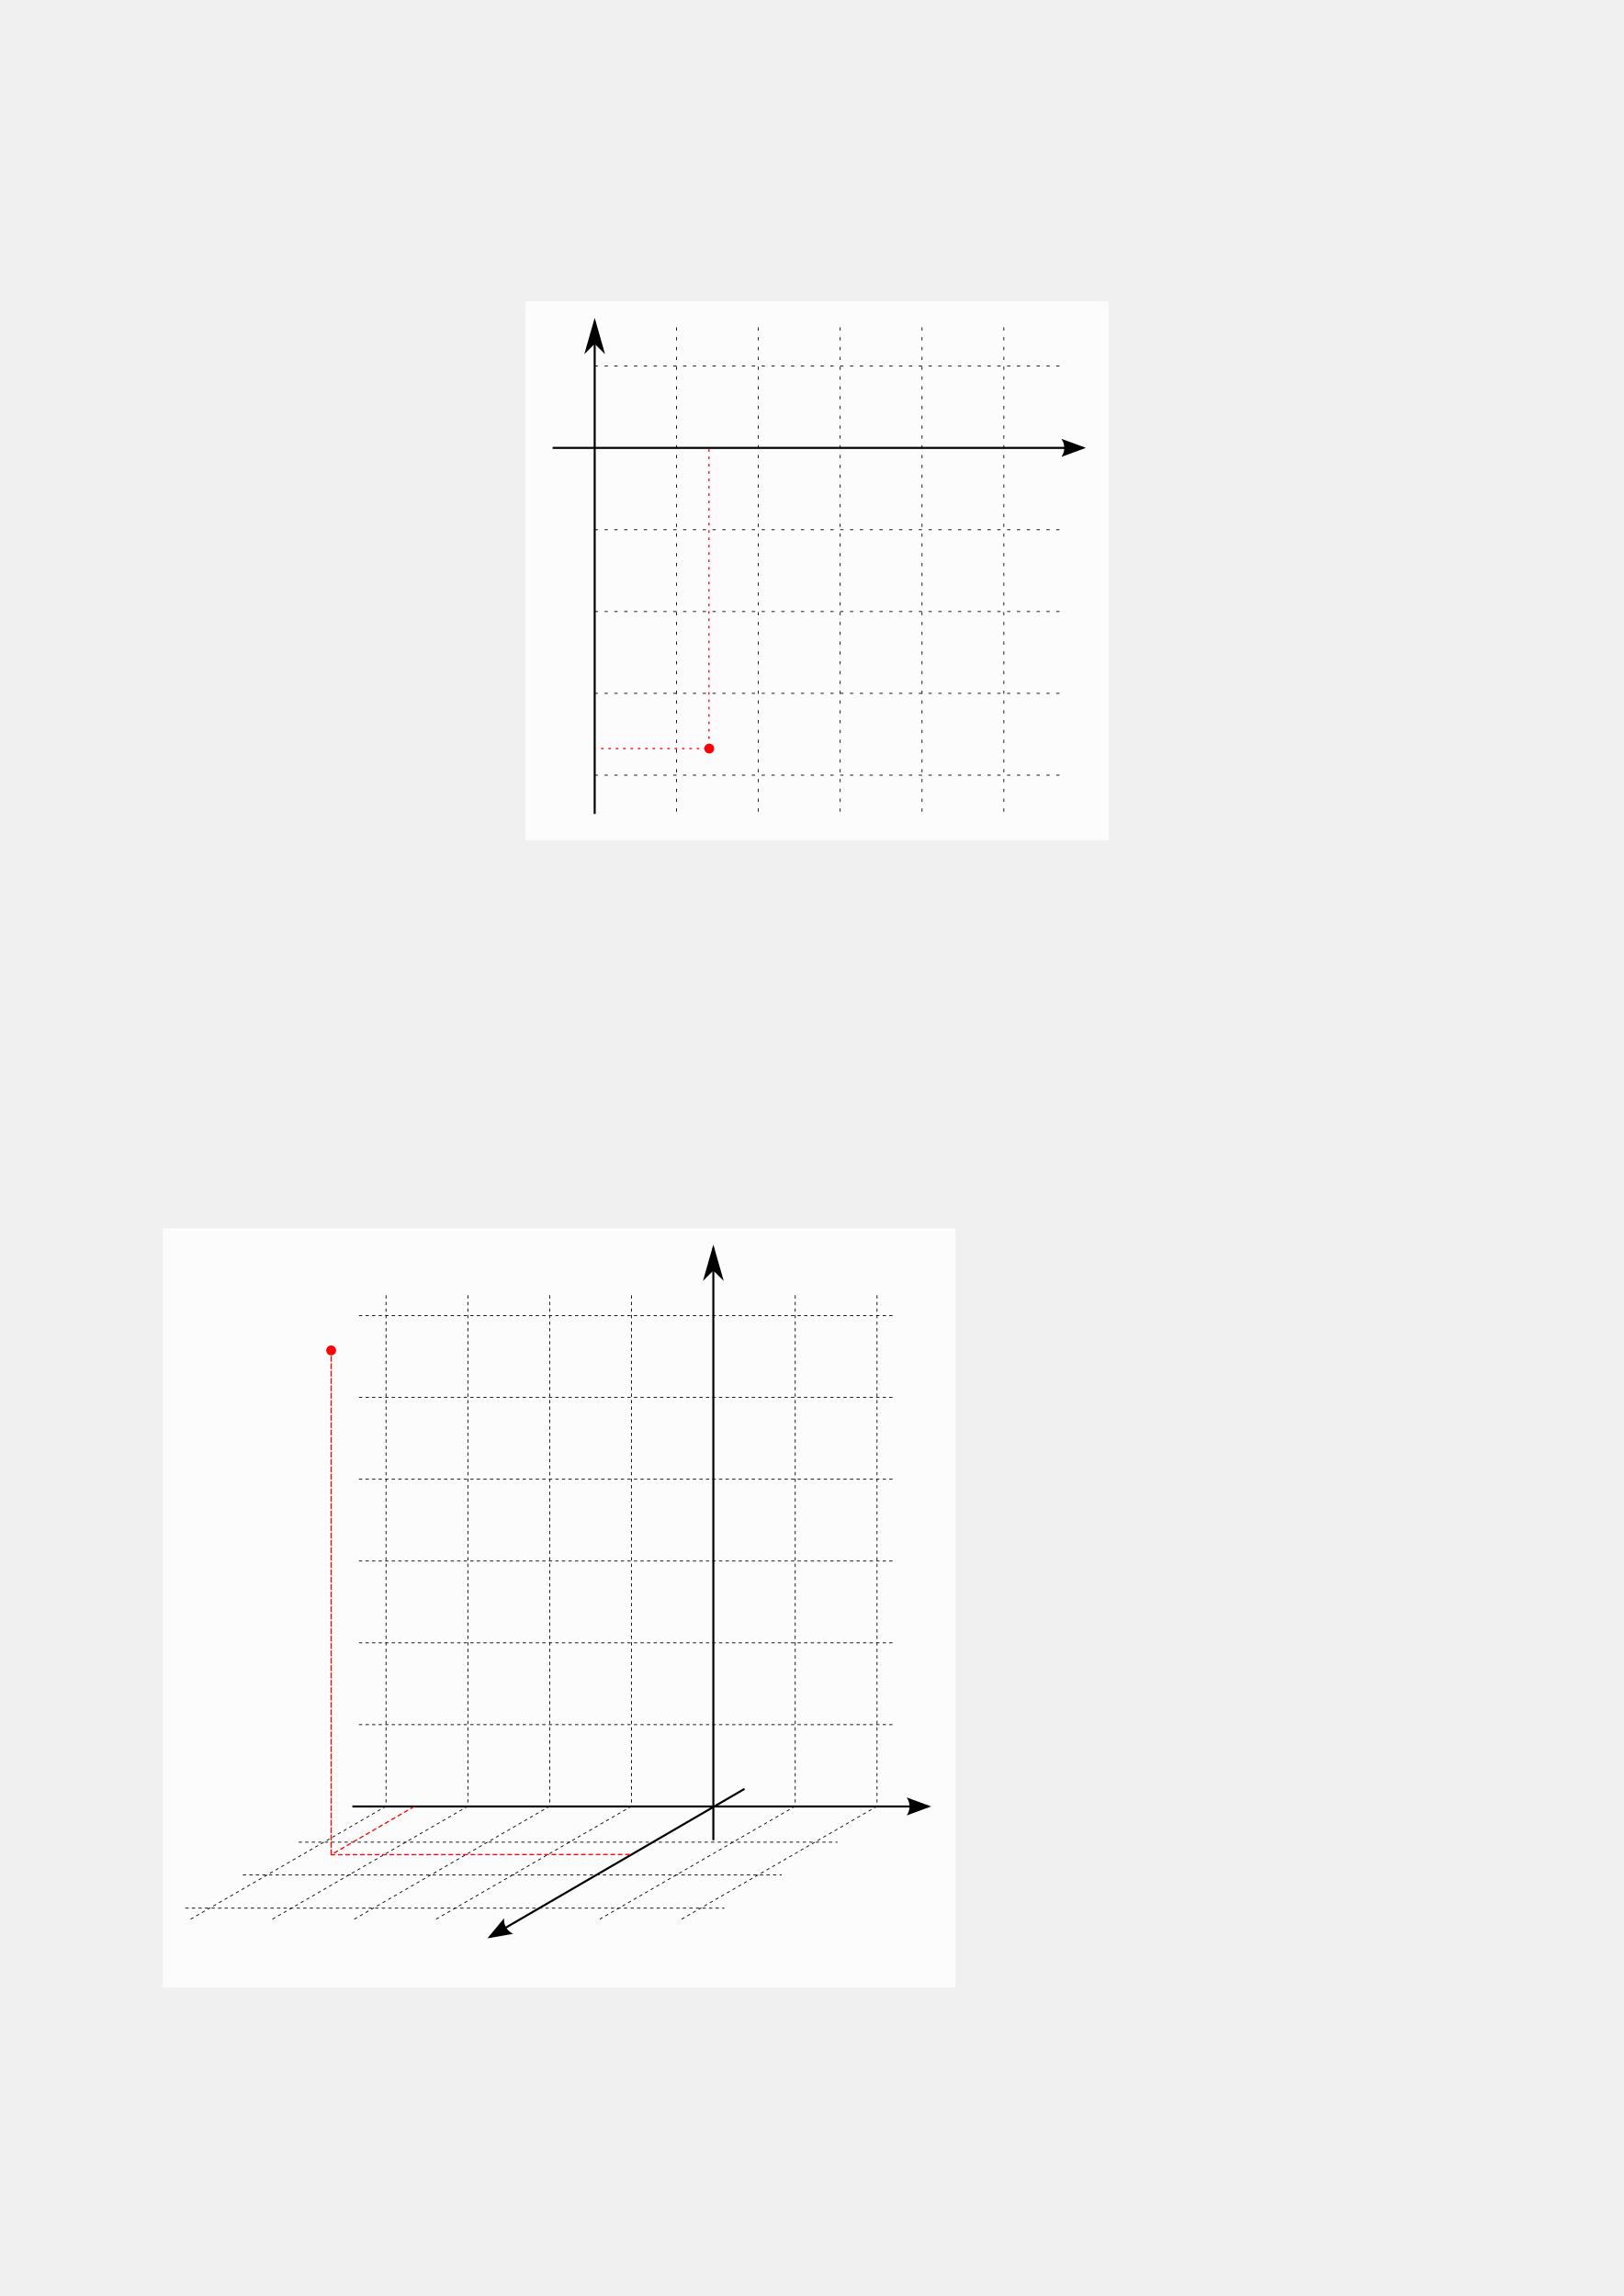
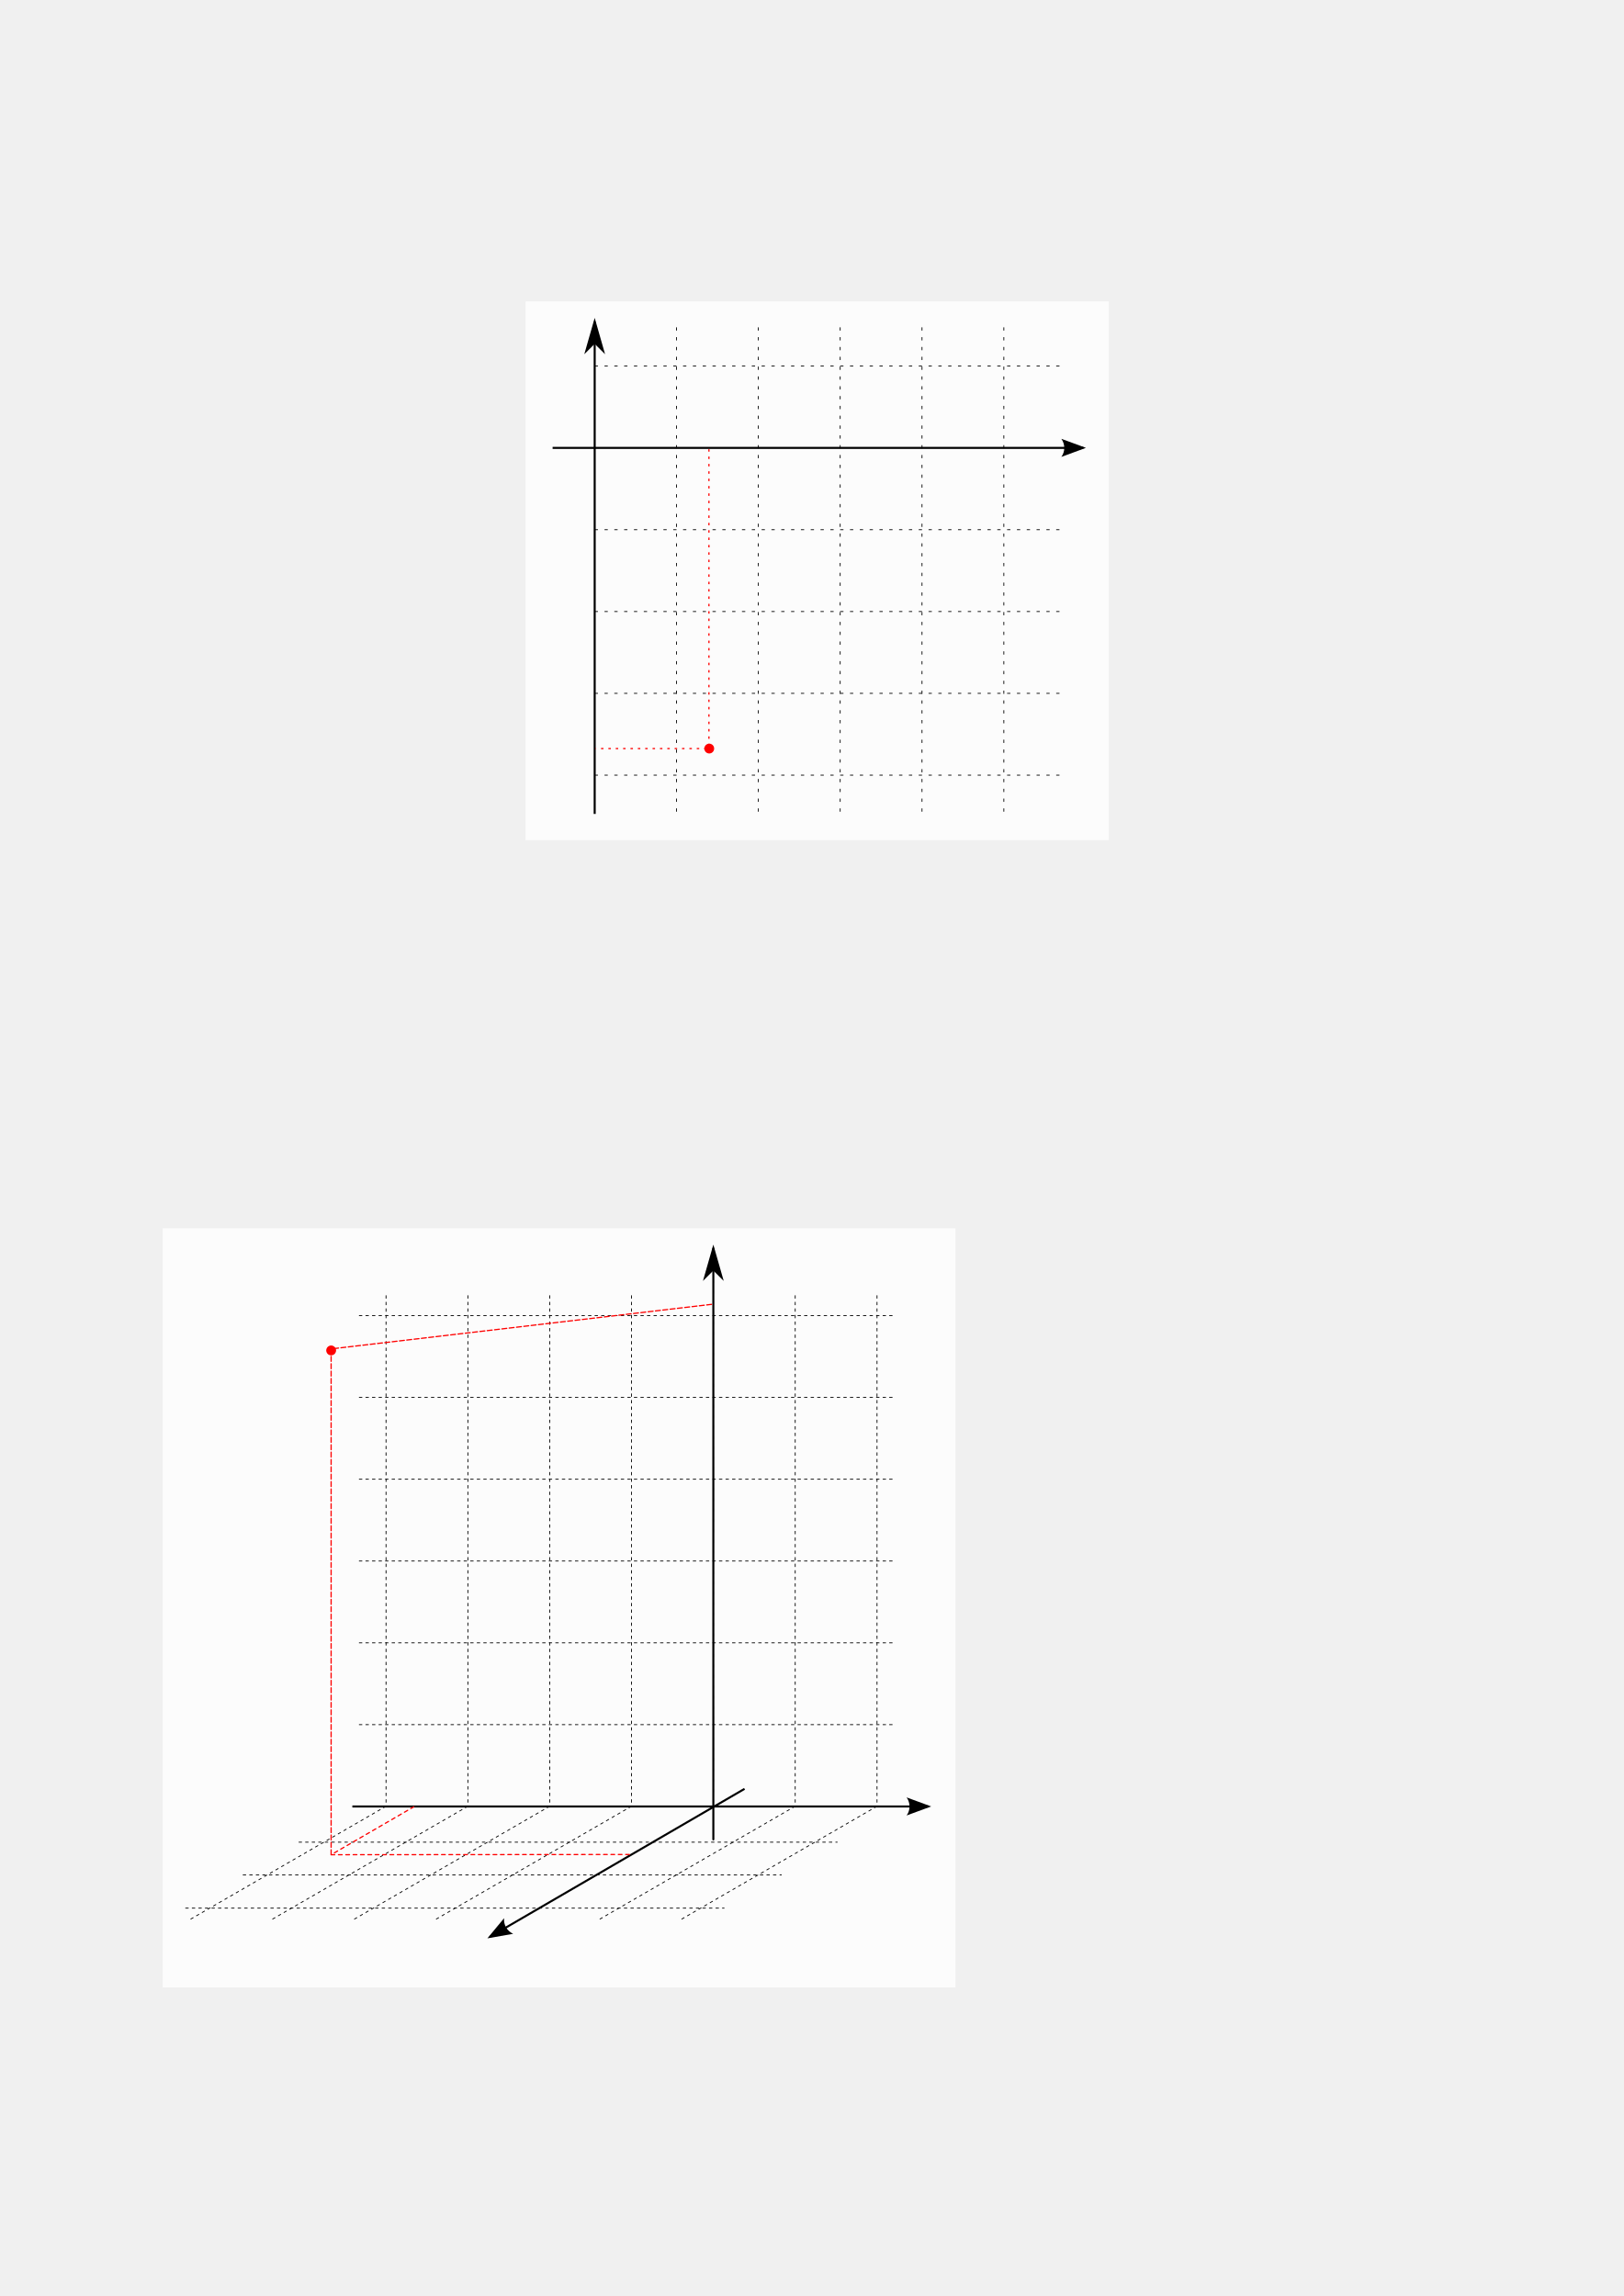
<svg xmlns="http://www.w3.org/2000/svg" width="210mm" height="297mm" id="svg2" version="1.1">
  <defs id="defs4">
    <marker orient="auto" refY="0.0" refX="0.0" id="Arrow1Lstart" style="overflow:visible">
      <path id="path3824" d="M 0.0,0.0 L 5.0,-5.0 L -12.5,0.0 L 5.0,5.0 L 0.0,0.0 z " style="fill-rule:evenodd;stroke:#000000;stroke-width:1.0pt" transform="scale(0.8) translate(12.5,0)" />
    </marker>
    <marker orient="auto" refY="0.0" refX="0.0" id="Arrow2Lend" style="overflow:visible;">
      <path id="path3845" style="fill-rule:evenodd;stroke-width:0.625;stroke-linejoin:round;" d="M 8.719,4.034 L -2.207,0.016 L 8.719,-4.002 C 6.973,-1.63 6.983,1.616 8.719,4.034 z " transform="scale(1.1) rotate(180) translate(1,0)" />
    </marker>
    <marker orient="auto" refY="0" refX="0" id="Arrow2Lend-2" style="overflow:visible">
      <path id="path3845-1" style="fill-rule:evenodd;stroke-width:0.625;stroke-linejoin:round" d="M 8.719,4.034 -2.207,0.016 8.719,-4.002 c -1.745,2.372 -1.735,5.617 -6e-7,8.035 z" transform="matrix(-1.1,0,0,-1.1,-1.1,0)" />
    </marker>
    <marker orient="auto" refY="0" refX="0" id="Arrow1Lstart-4" style="overflow:visible">
      <path id="path3824-1" d="M 0,0 5,-5 -12.5,0 5,5 0,0 z" style="fill-rule:evenodd;stroke:#000000;stroke-width:1pt" transform="matrix(0.8,0,0,0.8,10,0)" />
    </marker>
  </defs>
  <g id="layer6">
    <rect y="600.494" x="79.558" height="371.15" width="387.489" id="rect3990" style="opacity:0.8;fill:#ffffff;fill-opacity:1;fill-rule:nonzero;stroke:none;display:inline" />
  </g>
  <g id="layer1" style="display:inline">
    <path style="fill:none;stroke:#000000;stroke-width:1px;stroke-linecap:round;stroke-linejoin:miter;stroke-opacity:1;marker-start:url(#Arrow1Lstart);marker-end:none" d="m 348.695,610.434 0,288.855" id="path2985" />
    <path style="fill:none;stroke:#000000;stroke-width:1px;stroke-linecap:butt;stroke-linejoin:miter;stroke-opacity:1;marker-end:url(#Arrow2Lend)" d="m 172.238,883.192 281.616,0" id="path2987" />
    <path id="path2989" d="m 388.712,633.285 0,249.902" style="fill:none;stroke:#000000;stroke-width:0.4;stroke-linecap:butt;stroke-linejoin:miter;stroke-miterlimit:4;stroke-opacity:1;stroke-dasharray:1.6,1.6;stroke-dashoffset:0" />
    <path style="fill:none;stroke:#000000;stroke-width:0.4;stroke-linecap:butt;stroke-linejoin:miter;stroke-miterlimit:4;stroke-opacity:1;stroke-dasharray:1.6,1.6;stroke-dashoffset:0" d="m 428.708,633.285 0,249.902" id="path2991" />
    <path id="path2999" d="m 175.476,843.177 262.23,0" style="fill:none;stroke:#000000;stroke-width:0.4;stroke-linecap:butt;stroke-linejoin:miter;stroke-miterlimit:4;stroke-opacity:1;stroke-dasharray:1.6,1.6;stroke-dashoffset:0" />
    <path style="fill:none;stroke:#000000;stroke-width:0.4;stroke-linecap:butt;stroke-linejoin:miter;stroke-miterlimit:4;stroke-opacity:1;stroke-dasharray:1.6,1.6;stroke-dashoffset:0" d="m 175.476,803.183 262.23,0" id="path3001" />
    <path id="path3003" d="m 175.476,763.189 262.23,0" style="fill:none;stroke:#000000;stroke-width:0.4;stroke-linecap:butt;stroke-linejoin:miter;stroke-miterlimit:4;stroke-opacity:1;stroke-dasharray:1.6,1.6;stroke-dashoffset:0" />
    <path style="fill:none;stroke:#000000;stroke-width:0.4;stroke-linecap:butt;stroke-linejoin:miter;stroke-miterlimit:4;stroke-opacity:1;stroke-dasharray:1.6,1.6;stroke-dashoffset:0" d="m 175.476,723.194 262.23,0" id="path3005" />
    <path id="path3007" d="m 175.476,683.2 262.23,0" style="fill:none;stroke:#000000;stroke-width:0.4;stroke-linecap:butt;stroke-linejoin:miter;stroke-miterlimit:4;stroke-opacity:1;stroke-dasharray:1.6,1.6;stroke-dashoffset:0" />
    <flowRoot xml:space="preserve" id="flowRoot3804" style="font-size:40px;font-style:normal;font-weight:normal;line-height:125%;letter-spacing:0px;word-spacing:0px;fill:#000000;fill-opacity:1;stroke:none;font-family:Sans" transform="matrix(0.6167409,0,0,0.6167409,140.4827,495.5032)">
      <flowRegion id="flowRegion3806">
        <rect id="rect3808" width="121.218" height="48.487" x="487.399" y="626.078" />
      </flowRegion>
      <flowPara id="flowPara3810" style="font-style:italic">y</flowPara>
    </flowRoot>
    <flowRoot transform="matrix(0.6167409,0,0,0.6167409,24.36183,211.8807)" style="font-size:40px;font-style:normal;font-weight:normal;line-height:125%;letter-spacing:0px;word-spacing:0px;fill:#000000;fill-opacity:1;stroke:none;font-family:Sans" id="flowRoot3812" xml:space="preserve">
      <flowRegion id="flowRegion3814">
        <rect y="626.078" x="487.399" height="48.487" width="121.218" id="rect3816" />
      </flowRegion>
      <flowPara style="font-style:italic" id="flowPara3818">z</flowPara>
    </flowRoot>
    <flowRoot transform="matrix(0.1293325,0,0,0.1293325,287.2406,803.2006)" style="font-size:40px;font-style:normal;font-weight:normal;line-height:125%;letter-spacing:0px;word-spacing:0px;fill:#000000;fill-opacity:1;stroke:none;font-family:Sans" id="flowRoot4814" xml:space="preserve">
      <flowRegion id="flowRegion4816">
        <rect y="626.078" x="487.399" height="48.487" width="121.218" id="rect4818" />
      </flowRegion>
      <flowPara style="font-style:italic" id="flowPara4820">0,0,0</flowPara>
    </flowRoot>
    <path style="fill:none;stroke:#000000;stroke-width:0.4;stroke-linecap:butt;stroke-linejoin:miter;stroke-miterlimit:4;stroke-opacity:1;stroke-dasharray:1.6,1.6;stroke-dashoffset:0" d="m 175.476,643.206 262.23,0" id="path4005" />
    <path id="path4403" d="m 146.006,900.645 263.397,0" style="fill:none;stroke:#000000;stroke-width:0.4;stroke-linecap:butt;stroke-linejoin:miter;stroke-miterlimit:4;stroke-opacity:1;stroke-dasharray:1.6,1.6;stroke-dashoffset:0;marker-end:none" />
    <path style="fill:none;stroke:#000000;stroke-width:0.4;stroke-linecap:butt;stroke-linejoin:miter;stroke-miterlimit:4;stroke-opacity:1;stroke-dasharray:1.6,1.6;stroke-dashoffset:0;marker-end:none" d="m 118.693,916.645 263.429,0" id="path4589" />
    <path id="path4591" d="m 90.599,932.895 263.522,0" style="fill:none;stroke:#000000;stroke-width:0.4;stroke-linecap:butt;stroke-linejoin:miter;stroke-miterlimit:4;stroke-opacity:1;stroke-dasharray:1.6,1.6;stroke-dashoffset:0;marker-end:none" />
    <rect style="opacity:0.8;fill:#ffffff;fill-opacity:1;fill-rule:nonzero;stroke:none" id="rect5041-5" width="285.094" height="263.413" x="256.906" y="147.364" />
    <path style="fill:none;stroke:#000000;stroke-width:1px;stroke-linecap:butt;stroke-linejoin:miter;stroke-opacity:1;marker-start:url(#Arrow1Lstart);marker-end:none" d="m 290.695,157.352 0,240.581" id="path2985-8" />
    <path style="fill:none;stroke:#000000;stroke-width:1px;stroke-linecap:butt;stroke-linejoin:miter;stroke-opacity:1;marker-end:url(#Arrow2Lend)" d="m 270.127,218.976 259.371,0" id="path2987-8" />
    <path id="path2989-7" d="m 330.695,160.025 0,238.951" style="fill:none;stroke:#000000;stroke-width:0.4;stroke-linecap:butt;stroke-linejoin:miter;stroke-miterlimit:4;stroke-opacity:1;stroke-dasharray:1.6, 3.2;stroke-dashoffset:0" />
    <path style="fill:none;stroke:#000000;stroke-width:0.4;stroke-linecap:butt;stroke-linejoin:miter;stroke-miterlimit:4;stroke-opacity:1;stroke-dasharray:1.6, 3.2;stroke-dashoffset:0" d="m 370.695,160.025 0,238.951" id="path2991-5" />
    <path id="path2993-8" d="m 410.695,160.025 0,238.951" style="fill:none;stroke:#000000;stroke-width:0.4;stroke-linecap:butt;stroke-linejoin:miter;stroke-miterlimit:4;stroke-opacity:1;stroke-dasharray:1.6, 3.2;stroke-dashoffset:0" />
    <path style="fill:none;stroke:#000000;stroke-width:0.4;stroke-linecap:butt;stroke-linejoin:miter;stroke-miterlimit:4;stroke-opacity:1;stroke-dasharray:1.6, 3.2;stroke-dashoffset:0" d="m 450.695,160.025 0,238.951" id="path2995-9" />
    <path id="path2997-6" d="m 490.695,160.025 0,238.951" style="fill:none;stroke:#000000;stroke-width:0.4;stroke-linecap:butt;stroke-linejoin:miter;stroke-miterlimit:4;stroke-opacity:1;stroke-dasharray:1.6, 3.2;stroke-dashoffset:0" />
    <path id="path2999-7" d="m 290.695,178.976 229.025,0" style="fill:none;stroke:#000000;stroke-width:0.4;stroke-linecap:butt;stroke-linejoin:miter;stroke-miterlimit:4;stroke-opacity:1;stroke-dasharray:1.6, 3.2;stroke-dashoffset:0" />
    <path style="fill:none;stroke:#000000;stroke-width:0.4;stroke-linecap:butt;stroke-linejoin:miter;stroke-miterlimit:4;stroke-opacity:1;stroke-dasharray:1.6, 3.2;stroke-dashoffset:0" d="m 290.695,378.976 229.025,0" id="path3001-2" />
    <path id="path3003-6" d="m 290.695,338.976 229.025,0" style="fill:none;stroke:#000000;stroke-width:0.4;stroke-linecap:butt;stroke-linejoin:miter;stroke-miterlimit:4;stroke-opacity:1;stroke-dasharray:1.6, 3.2;stroke-dashoffset:0" />
    <path style="fill:none;stroke:#000000;stroke-width:0.4;stroke-linecap:butt;stroke-linejoin:miter;stroke-miterlimit:4;stroke-opacity:1;stroke-dasharray:1.6, 3.2;stroke-dashoffset:0" d="m 290.695,298.976 229.025,0" id="path3005-4" />
    <path id="path3007-2" d="m 290.695,258.976 229.025,0" style="fill:none;stroke:#000000;stroke-width:0.4;stroke-linecap:butt;stroke-linejoin:miter;stroke-miterlimit:4;stroke-opacity:1;stroke-dasharray:1.6, 3.2;stroke-dashoffset:0" />
    <flowRoot xml:space="preserve" id="flowRoot3804-2" style="font-size:40px;font-style:normal;font-weight:normal;line-height:125%;letter-spacing:0px;word-spacing:0px;fill:#000000;fill-opacity:1;stroke:none;font-family:Sans" transform="matrix(0.6167409,0,0,0.6167409,216.1259,-168.7121)">
      <flowRegion id="flowRegion3806-7">
        <rect id="rect3808-6" width="121.218" height="48.487" x="487.399" y="626.078" />
      </flowRegion>
      <flowPara id="flowPara3810-2" style="font-style:italic">x</flowPara>
    </flowRoot>
    <flowRoot transform="matrix(0.6167409,0,0,0.6167409,-33.63816,-241.202)" style="font-size:40px;font-style:normal;font-weight:normal;line-height:125%;letter-spacing:0px;word-spacing:0px;fill:#000000;fill-opacity:1;stroke:none;font-family:Sans" id="flowRoot3812-8" xml:space="preserve">
      <flowRegion id="flowRegion3814-8">
        <rect y="626.078" x="487.399" height="48.487" width="121.218" id="rect3816-1" />
      </flowRegion>
      <flowPara style="font-style:italic" id="flowPara3818-8">y</flowPara>
    </flowRoot>
    <flowRoot transform="matrix(0.2611037,0,0,0.2611037,140.9152,59.5806)" style="font-size:40px;font-style:normal;font-weight:normal;line-height:125%;letter-spacing:0px;word-spacing:0px;fill:#000000;fill-opacity:1;stroke:none;font-family:Sans" id="flowRoot4814-7" xml:space="preserve">
      <flowRegion id="flowRegion4816-0">
        <rect y="626.078" x="487.399" height="48.487" width="121.218" id="rect4818-9" />
      </flowRegion>
      <flowPara style="font-style:italic" id="flowPara4820-5">0,0</flowPara>
    </flowRoot>
    <path style="fill:none;stroke:#fe0000;stroke-width:0.6;stroke-linecap:butt;stroke-linejoin:miter;stroke-miterlimit:4;stroke-opacity:1;stroke-dasharray:1.2, 2.4;stroke-dashoffset:0" d="m 345.393,365.976 -54.197,0" id="path2995-5-6-6" />
    <path style="fill:#fe0000;fill-opacity:1;fill-rule:nonzero;stroke:#fe0000;stroke-width:1;stroke-linecap:round;stroke-linejoin:round;stroke-miterlimit:4;stroke-opacity:1;stroke-dasharray:none;stroke-dashoffset:0" id="path4841-8-1" d="m 331.071,401.826 a 3.571,3.571 0 1 1 -7.143,0 3.571,3.571 0 1 1 7.143,0 z" transform="matrix(0,0.5888158,-0.5888158,0,583.2972,173.1391)" />
    <path id="path3934" d="m 346.545,219.612 0,147.083" style="fill:none;stroke:#fe0000;stroke-width:0.6;stroke-linecap:butt;stroke-linejoin:miter;stroke-miterlimit:4;stroke-opacity:1;stroke-dasharray:1.2, 2.4;stroke-dashoffset:0" />
    <flowRoot xml:space="preserve" id="flowRoot3936" style="font-size:40px;font-style:normal;font-weight:normal;line-height:125%;letter-spacing:0px;word-spacing:0px;fill:#000000;fill-opacity:1;stroke:none;font-family:Sans" transform="translate(-33.94112,2.0004109e-8)">
      <flowRegion id="flowRegion3938">
        <rect id="rect3940" width="431.335" height="58.69" x="236.881" y="34.128" />
      </flowRegion>
      <flowPara id="flowPara3942">case witout Z value</flowPara>
    </flowRoot>
    <flowRoot transform="translate(-46.66905,439.1133)" style="font-size:40px;font-style:normal;font-weight:normal;line-height:125%;letter-spacing:0px;word-spacing:0px;fill:#000000;fill-opacity:1;stroke:none;font-family:Sans" id="flowRoot3944" xml:space="preserve">
      <flowRegion id="flowRegion3946">
        <rect y="34.128" x="236.881" height="58.69" width="431.335" id="rect3948" />
      </flowRegion>
      <flowPara id="flowPara3950">case with Z value</flowPara>
    </flowRoot>
    <path style="fill:none;stroke:#000000;stroke-width:0.4;stroke-linecap:butt;stroke-linejoin:miter;stroke-miterlimit:4;stroke-opacity:1;stroke-dasharray:1.6,1.6;stroke-dashoffset:0" d="m 228.702,633.285 0,249.902" id="path3952" />
    <path id="path3954" d="m 268.699,633.285 0,249.902" style="fill:none;stroke:#000000;stroke-width:0.4;stroke-linecap:butt;stroke-linejoin:miter;stroke-miterlimit:4;stroke-opacity:1;stroke-dasharray:1.6,1.6;stroke-dashoffset:0" />
    <path style="fill:none;stroke:#000000;stroke-width:0.4;stroke-linecap:butt;stroke-linejoin:miter;stroke-miterlimit:4;stroke-opacity:1;stroke-dasharray:1.6,1.6;stroke-dashoffset:0" d="m 308.695,633.285 0,249.902" id="path3956" />
    <path id="path3958" d="m 348.69,615.614 0,267.566" style="fill:none;stroke:#000000;stroke-width:0.423;stroke-linecap:butt;stroke-linejoin:miter;stroke-miterlimit:4;stroke-opacity:1;stroke-dasharray:1.693, 3.386;stroke-dashoffset:0" />
    <path id="path3960" d="m 188.7,633.285 0,249.902" style="fill:none;stroke:#000000;stroke-width:0.4;stroke-linecap:butt;stroke-linejoin:miter;stroke-miterlimit:4;stroke-opacity:1;stroke-dasharray:1.6,1.6;stroke-dashoffset:0" />
    <path id="path3962" d="M 188.75,883.053 92.343,938.763" style="fill:none;stroke:#000000;stroke-width:0.4;stroke-linecap:butt;stroke-linejoin:miter;stroke-miterlimit:4;stroke-opacity:1;stroke-dasharray:1.6,1.6;stroke-dashoffset:0;marker-end:none" />
    <path style="fill:none;stroke:#000000;stroke-width:0.4;stroke-linecap:butt;stroke-linejoin:miter;stroke-miterlimit:4;stroke-opacity:1;stroke-dasharray:1.6,1.6;stroke-dashoffset:0;marker-end:none" d="m 228.75,883.053 -96.406,55.71" id="path3980" />
    <path id="path3982" d="m 268.75,883.053 -96.406,55.71" style="fill:none;stroke:#000000;stroke-width:0.4;stroke-linecap:butt;stroke-linejoin:miter;stroke-miterlimit:4;stroke-opacity:1;stroke-dasharray:1.6,1.6;stroke-dashoffset:0;marker-end:none" />
    <path style="fill:none;stroke:#000000;stroke-width:0.4;stroke-linecap:butt;stroke-linejoin:miter;stroke-miterlimit:4;stroke-opacity:1;stroke-dasharray:1.6,1.6;stroke-dashoffset:0;marker-end:none" d="m 308.75,883.053 -96.406,55.71" id="path3984" />
    <path id="path3986" d="m 388.75,883.053 -96.406,55.71" style="fill:none;stroke:#000000;stroke-width:0.4;stroke-linecap:butt;stroke-linejoin:miter;stroke-miterlimit:4;stroke-opacity:1;stroke-dasharray:1.6,1.6;stroke-dashoffset:0;marker-end:none" />
    <path style="fill:none;stroke:#000000;stroke-width:0.4;stroke-linecap:butt;stroke-linejoin:miter;stroke-miterlimit:4;stroke-opacity:1;stroke-dasharray:1.6,1.6;stroke-dashoffset:0;marker-end:none" d="m 428.75,883.053 -96.406,55.71" id="path3988" />
    <path id="path3021" d="M 363.953,874.567 239.387,946.977" style="fill:none;stroke:#000000;stroke-width:1px;stroke-linecap:butt;stroke-linejoin:miter;stroke-opacity:1;marker-end:url(#Arrow2Lend)" />
    <flowRoot xml:space="preserve" id="flowRoot3803" style="font-size:40px;font-style:normal;font-weight:normal;line-height:125%;letter-spacing:0px;word-spacing:0px;fill:#000000;fill-opacity:1;stroke:none;font-family:Sans" transform="matrix(0.6167409,0,0,0.6167409,-84.95871,553.1077)">
      <flowRegion id="flowRegion3805">
        <rect id="rect3807" width="121.218" height="48.487" x="487.399" y="626.078" />
      </flowRegion>
      <flowPara id="flowPara3809" style="font-style:italic">x</flowPara>
    </flowRoot>
  </g>
  <g id="layer2">
    <path style="fill:none;fill-opacity:1;stroke:#fe0000;stroke-width:0.6;stroke-linecap:round;stroke-linejoin:round;stroke-miterlimit:4;stroke-opacity:1;stroke-dasharray:1.8,1.8;stroke-dashoffset:0" d="m 307.642,906.663 -145.771,0.116 40.378,-23.417" id="path4656" />
    <path style="fill:none;fill-opacity:1;stroke:#fe0000;stroke-width:0.6;stroke-linecap:round;stroke-linejoin:miter;stroke-miterlimit:4;stroke-opacity:1;stroke-dasharray:2.4,1.2;stroke-dashoffset:0" d="m 161.858,906.756 0,-247.265" id="path3970" />
+     <path id="path3074" d="m 347.827,637.702 -185.969,21.789" style="fill:none;stroke:#fe0000;stroke-width:0.6;stroke-linecap:round;stroke-linejoin:miter;stroke-miterlimit:4;stroke-opacity:1;stroke-dasharray:2.4, 1.2;stroke-dashoffset:0" />
  </g>
  <g id="layer5" style="display:inline">
    <path style="fill:#fe0000;fill-opacity:1;fill-rule:nonzero;stroke:#fe0000;stroke-width:1;stroke-linecap:round;stroke-linejoin:round;stroke-miterlimit:4;stroke-opacity:1;stroke-dasharray:none;stroke-dashoffset:0" id="path4841-8-1-3" d="m 331.071,401.826 a 3.571,3.571 0 1 1 -7.143,0 3.571,3.571 0 1 1 7.143,0 z" transform="matrix(0,0.5888158,-0.5888158,0,398.475,467.3878)" />
  </g>
</svg>
